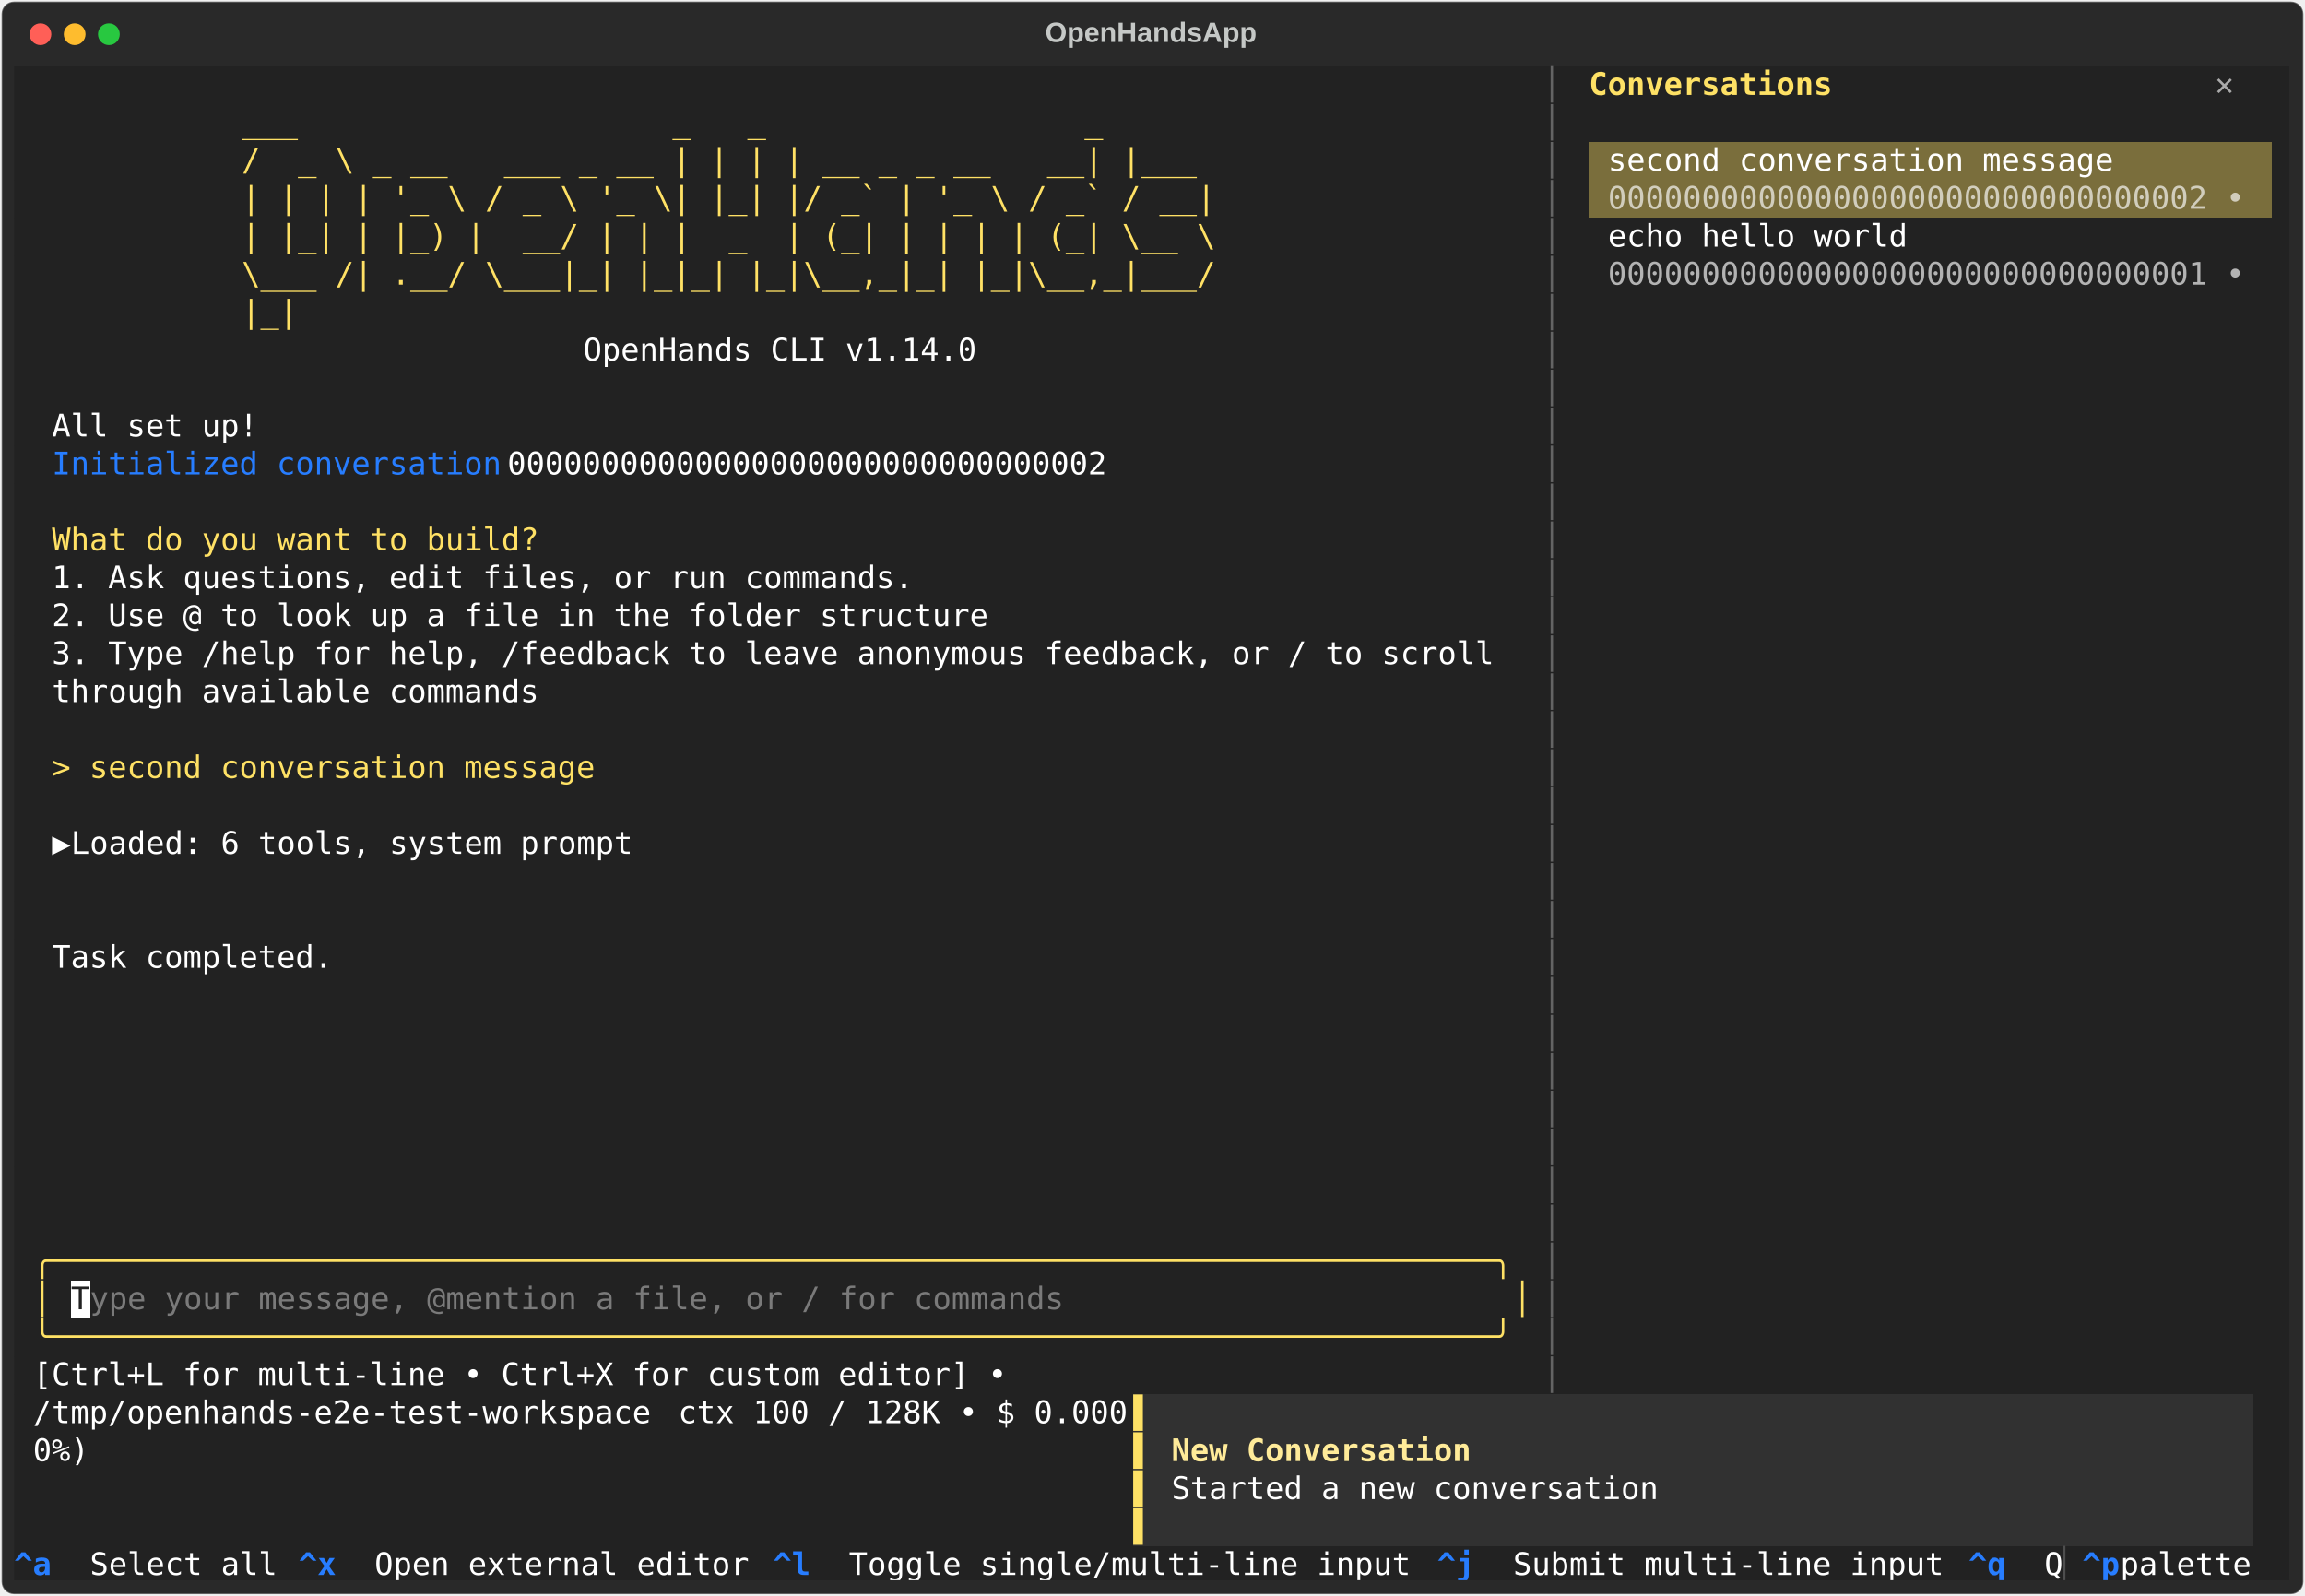
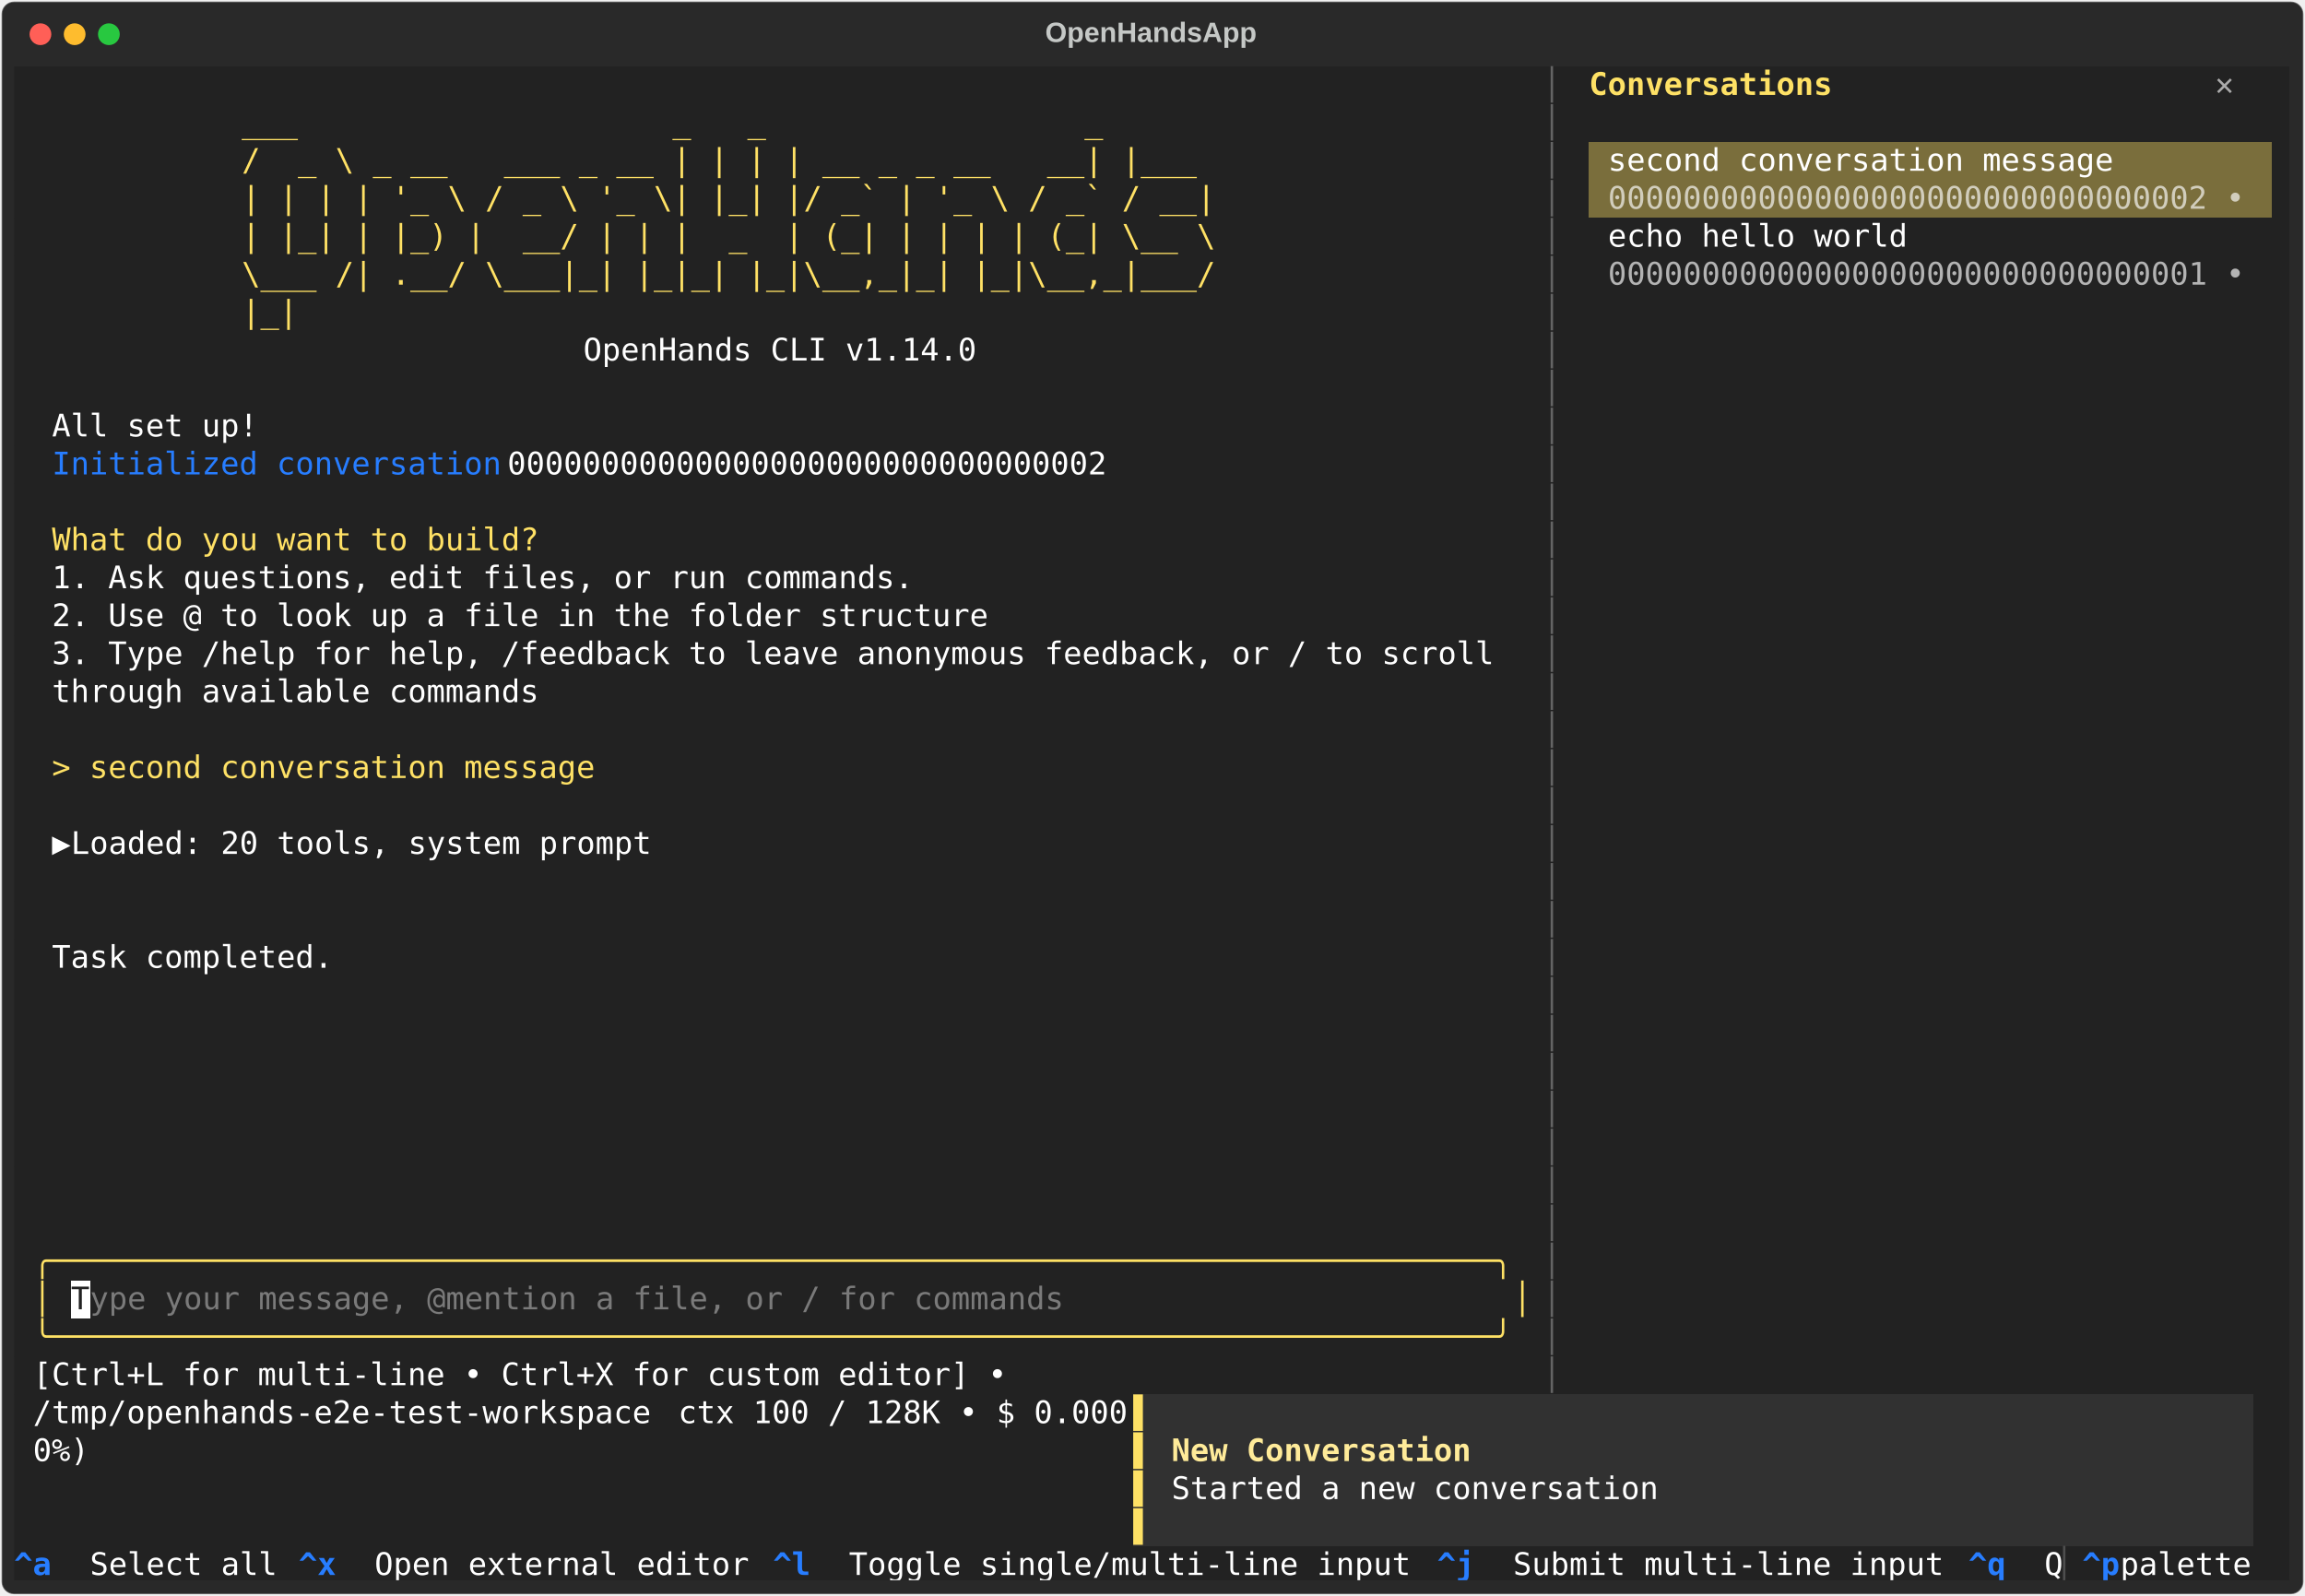
<svg xmlns="http://www.w3.org/2000/svg" class="rich-terminal" viewBox="0 0 1482 1026.0">
  <style>

    @font-face {
        font-family: "Fira Code";
        src: local("FiraCode-Regular"),
                url("https://cdnjs.cloudflare.com/ajax/libs/firacode/6.2.0/woff2/FiraCode-Regular.woff2") format("woff2"),
                url("https://cdnjs.cloudflare.com/ajax/libs/firacode/6.2.0/woff/FiraCode-Regular.woff") format("woff");
        font-style: normal;
        font-weight: 400;
    }
    @font-face {
        font-family: "Fira Code";
        src: local("FiraCode-Bold"),
                url("https://cdnjs.cloudflare.com/ajax/libs/firacode/6.2.0/woff2/FiraCode-Bold.woff2") format("woff2"),
                url("https://cdnjs.cloudflare.com/ajax/libs/firacode/6.2.0/woff/FiraCode-Bold.woff") format("woff");
        font-style: bold;
        font-weight: 700;
    }

    .terminal-matrix {
        font-family: Fira Code, monospace;
        font-size: 20px;
        line-height: 24.4px;
        font-variant-east-asian: full-width;
    }

    .terminal-title {
        font-size: 18px;
        font-weight: bold;
        font-family: arial;
    }

    .terminal-r1 { fill: #c5c8c6 }
.terminal-r2 { fill: #646464 }
.terminal-r3 { fill: #fee165;font-weight: bold }
.terminal-r4 { fill: #aaaaaa;font-weight: bold }
.terminal-r5 { fill: #ffe165 }
.terminal-r6 { fill: #ffffff }
.terminal-r7 { fill: #d1cdbc }
.terminal-r8 { fill: #b3b3b3 }
.terminal-r9 { fill: #277dff }
.terminal-r10 { fill: #fee165 }
.terminal-r11 { fill: #222222 }
.terminal-r12 { fill: #7a7a7a }
.terminal-r13 { fill: #ffeb99;font-weight: bold }
.terminal-r14 { fill: #277dff;font-weight: bold }
.terminal-r15 { fill: #4e4e4e }
    </style>
  <defs>
    <clipPath id="terminal-clip-terminal">
      <rect x="0" y="0" width="1463.0" height="975.0" />
    </clipPath>
    <clipPath id="terminal-line-0">
      <rect x="0" y="1.5" width="1464" height="24.65" />
    </clipPath>
    <clipPath id="terminal-line-1">
      <rect x="0" y="25.9" width="1464" height="24.65" />
    </clipPath>
    <clipPath id="terminal-line-2">
      <rect x="0" y="50.3" width="1464" height="24.65" />
    </clipPath>
    <clipPath id="terminal-line-3">
      <rect x="0" y="74.7" width="1464" height="24.65" />
    </clipPath>
    <clipPath id="terminal-line-4">
      <rect x="0" y="99.1" width="1464" height="24.65" />
    </clipPath>
    <clipPath id="terminal-line-5">
      <rect x="0" y="123.5" width="1464" height="24.65" />
    </clipPath>
    <clipPath id="terminal-line-6">
      <rect x="0" y="147.9" width="1464" height="24.65" />
    </clipPath>
    <clipPath id="terminal-line-7">
      <rect x="0" y="172.3" width="1464" height="24.65" />
    </clipPath>
    <clipPath id="terminal-line-8">
      <rect x="0" y="196.7" width="1464" height="24.65" />
    </clipPath>
    <clipPath id="terminal-line-9">
      <rect x="0" y="221.1" width="1464" height="24.65" />
    </clipPath>
    <clipPath id="terminal-line-10">
      <rect x="0" y="245.5" width="1464" height="24.65" />
    </clipPath>
    <clipPath id="terminal-line-11">
      <rect x="0" y="269.9" width="1464" height="24.65" />
    </clipPath>
    <clipPath id="terminal-line-12">
      <rect x="0" y="294.3" width="1464" height="24.65" />
    </clipPath>
    <clipPath id="terminal-line-13">
      <rect x="0" y="318.7" width="1464" height="24.65" />
    </clipPath>
    <clipPath id="terminal-line-14">
      <rect x="0" y="343.1" width="1464" height="24.65" />
    </clipPath>
    <clipPath id="terminal-line-15">
      <rect x="0" y="367.5" width="1464" height="24.65" />
    </clipPath>
    <clipPath id="terminal-line-16">
      <rect x="0" y="391.9" width="1464" height="24.65" />
    </clipPath>
    <clipPath id="terminal-line-17">
      <rect x="0" y="416.3" width="1464" height="24.65" />
    </clipPath>
    <clipPath id="terminal-line-18">
      <rect x="0" y="440.7" width="1464" height="24.65" />
    </clipPath>
    <clipPath id="terminal-line-19">
      <rect x="0" y="465.1" width="1464" height="24.65" />
    </clipPath>
    <clipPath id="terminal-line-20">
      <rect x="0" y="489.5" width="1464" height="24.65" />
    </clipPath>
    <clipPath id="terminal-line-21">
      <rect x="0" y="513.9" width="1464" height="24.65" />
    </clipPath>
    <clipPath id="terminal-line-22">
      <rect x="0" y="538.3" width="1464" height="24.65" />
    </clipPath>
    <clipPath id="terminal-line-23">
      <rect x="0" y="562.7" width="1464" height="24.65" />
    </clipPath>
    <clipPath id="terminal-line-24">
      <rect x="0" y="587.1" width="1464" height="24.65" />
    </clipPath>
    <clipPath id="terminal-line-25">
      <rect x="0" y="611.5" width="1464" height="24.65" />
    </clipPath>
    <clipPath id="terminal-line-26">
      <rect x="0" y="635.9" width="1464" height="24.65" />
    </clipPath>
    <clipPath id="terminal-line-27">
      <rect x="0" y="660.3" width="1464" height="24.65" />
    </clipPath>
    <clipPath id="terminal-line-28">
      <rect x="0" y="684.7" width="1464" height="24.65" />
    </clipPath>
    <clipPath id="terminal-line-29">
      <rect x="0" y="709.1" width="1464" height="24.65" />
    </clipPath>
    <clipPath id="terminal-line-30">
      <rect x="0" y="733.5" width="1464" height="24.65" />
    </clipPath>
    <clipPath id="terminal-line-31">
      <rect x="0" y="757.9" width="1464" height="24.65" />
    </clipPath>
    <clipPath id="terminal-line-32">
      <rect x="0" y="782.3" width="1464" height="24.65" />
    </clipPath>
    <clipPath id="terminal-line-33">
      <rect x="0" y="806.7" width="1464" height="24.65" />
    </clipPath>
    <clipPath id="terminal-line-34">
      <rect x="0" y="831.1" width="1464" height="24.65" />
    </clipPath>
    <clipPath id="terminal-line-35">
      <rect x="0" y="855.5" width="1464" height="24.65" />
    </clipPath>
    <clipPath id="terminal-line-36">
      <rect x="0" y="879.9" width="1464" height="24.65" />
    </clipPath>
    <clipPath id="terminal-line-37">
      <rect x="0" y="904.3" width="1464" height="24.65" />
    </clipPath>
    <clipPath id="terminal-line-38">
      <rect x="0" y="928.7" width="1464" height="24.65" />
    </clipPath>
  </defs>
  <rect fill="#292929" stroke="rgba(255,255,255,0.35)" stroke-width="1" x="1" y="1" width="1480" height="1024" rx="8" />
  <text class="terminal-title" fill="#c5c8c6" text-anchor="middle" x="740" y="27">OpenHandsApp</text>
  <g transform="translate(26,22)">
    <circle cx="0" cy="0" r="7" fill="#ff5f57" />
    <circle cx="22" cy="0" r="7" fill="#febc2e" />
    <circle cx="44" cy="0" r="7" fill="#28c840" />
  </g>
  <g transform="translate(9, 41)" clip-path="url(#terminal-clip-terminal)">
    <rect fill="#222222" x="0" y="1.5" width="988.2" height="24.65" shape-rendering="crispEdges" />
    <rect fill="#222222" x="988.2" y="1.5" width="12.2" height="24.65" shape-rendering="crispEdges" />
    <rect fill="#222222" x="1000.4" y="1.5" width="12.2" height="24.65" shape-rendering="crispEdges" />
    <rect fill="#222222" x="1012.6" y="1.5" width="158.6" height="24.65" shape-rendering="crispEdges" />
    <rect fill="#222222" x="1171.2" y="1.5" width="244" height="24.65" shape-rendering="crispEdges" />
    <rect fill="#222222" x="1415.2" y="1.5" width="36.6" height="24.65" shape-rendering="crispEdges" />
    <rect fill="#222222" x="1451.8" y="1.5" width="12.2" height="24.65" shape-rendering="crispEdges" />
    <rect fill="#222222" x="0" y="25.9" width="146.4" height="24.65" shape-rendering="crispEdges" />
    <rect fill="#222222" x="146.4" y="25.9" width="695.4" height="24.65" shape-rendering="crispEdges" />
    <rect fill="#222222" x="841.8" y="25.9" width="146.4" height="24.65" shape-rendering="crispEdges" />
    <rect fill="#222222" x="988.2" y="25.9" width="12.2" height="24.65" shape-rendering="crispEdges" />
    <rect fill="#222222" x="1000.4" y="25.9" width="463.6" height="24.65" shape-rendering="crispEdges" />
    <rect fill="#222222" x="0" y="50.3" width="146.4" height="24.65" shape-rendering="crispEdges" />
    <rect fill="#222222" x="146.4" y="50.3" width="695.4" height="24.65" shape-rendering="crispEdges" />
    <rect fill="#222222" x="841.8" y="50.3" width="146.4" height="24.65" shape-rendering="crispEdges" />
    <rect fill="#222222" x="988.2" y="50.3" width="12.2" height="24.65" shape-rendering="crispEdges" />
    <rect fill="#222222" x="1000.4" y="50.3" width="12.2" height="24.65" shape-rendering="crispEdges" />
    <rect fill="#7a6e3c" x="1012.6" y="50.3" width="12.2" height="24.65" shape-rendering="crispEdges" />
    <rect fill="#7a6e3c" x="1024.8" y="50.3" width="329.4" height="24.65" shape-rendering="crispEdges" />
    <rect fill="#7a6e3c" x="1354.2" y="50.3" width="97.6" height="24.65" shape-rendering="crispEdges" />
    <rect fill="#222222" x="1451.8" y="50.3" width="12.2" height="24.65" shape-rendering="crispEdges" />
    <rect fill="#222222" x="0" y="74.7" width="146.4" height="24.65" shape-rendering="crispEdges" />
    <rect fill="#222222" x="146.4" y="74.7" width="695.4" height="24.65" shape-rendering="crispEdges" />
    <rect fill="#222222" x="841.8" y="74.7" width="146.4" height="24.65" shape-rendering="crispEdges" />
    <rect fill="#222222" x="988.2" y="74.7" width="12.2" height="24.65" shape-rendering="crispEdges" />
    <rect fill="#222222" x="1000.4" y="74.7" width="12.2" height="24.65" shape-rendering="crispEdges" />
    <rect fill="#7a6e3c" x="1012.6" y="74.7" width="12.2" height="24.65" shape-rendering="crispEdges" />
    <rect fill="#7a6e3c" x="1024.8" y="74.7" width="414.8" height="24.65" shape-rendering="crispEdges" />
    <rect fill="#7a6e3c" x="1439.6" y="74.7" width="12.2" height="24.65" shape-rendering="crispEdges" />
    <rect fill="#222222" x="1451.8" y="74.7" width="12.2" height="24.65" shape-rendering="crispEdges" />
    <rect fill="#222222" x="0" y="99.1" width="146.4" height="24.65" shape-rendering="crispEdges" />
    <rect fill="#222222" x="146.4" y="99.1" width="695.4" height="24.65" shape-rendering="crispEdges" />
    <rect fill="#222222" x="841.8" y="99.1" width="146.4" height="24.65" shape-rendering="crispEdges" />
    <rect fill="#222222" x="988.2" y="99.1" width="12.2" height="24.65" shape-rendering="crispEdges" />
    <rect fill="#222222" x="1000.4" y="99.1" width="24.4" height="24.65" shape-rendering="crispEdges" />
    <rect fill="#222222" x="1024.8" y="99.1" width="195.2" height="24.65" shape-rendering="crispEdges" />
    <rect fill="#222222" x="1220" y="99.1" width="244" height="24.65" shape-rendering="crispEdges" />
    <rect fill="#222222" x="0" y="123.5" width="146.4" height="24.65" shape-rendering="crispEdges" />
    <rect fill="#222222" x="146.4" y="123.5" width="695.4" height="24.65" shape-rendering="crispEdges" />
    <rect fill="#222222" x="841.8" y="123.5" width="146.4" height="24.65" shape-rendering="crispEdges" />
    <rect fill="#222222" x="988.2" y="123.5" width="12.2" height="24.65" shape-rendering="crispEdges" />
    <rect fill="#222222" x="1000.4" y="123.5" width="24.4" height="24.65" shape-rendering="crispEdges" />
    <rect fill="#222222" x="1024.8" y="123.5" width="414.8" height="24.65" shape-rendering="crispEdges" />
    <rect fill="#222222" x="1439.6" y="123.5" width="24.4" height="24.65" shape-rendering="crispEdges" />
    <rect fill="#222222" x="0" y="147.9" width="146.4" height="24.65" shape-rendering="crispEdges" />
    <rect fill="#222222" x="146.4" y="147.9" width="695.4" height="24.65" shape-rendering="crispEdges" />
    <rect fill="#222222" x="841.8" y="147.9" width="146.4" height="24.65" shape-rendering="crispEdges" />
    <rect fill="#222222" x="988.2" y="147.9" width="12.2" height="24.65" shape-rendering="crispEdges" />
    <rect fill="#222222" x="1000.4" y="147.9" width="463.6" height="24.65" shape-rendering="crispEdges" />
    <rect fill="#222222" x="0" y="172.3" width="366" height="24.65" shape-rendering="crispEdges" />
    <rect fill="#222222" x="366" y="172.3" width="256.2" height="24.65" shape-rendering="crispEdges" />
    <rect fill="#222222" x="622.2" y="172.3" width="366" height="24.65" shape-rendering="crispEdges" />
    <rect fill="#222222" x="988.2" y="172.3" width="12.2" height="24.65" shape-rendering="crispEdges" />
    <rect fill="#222222" x="1000.4" y="172.3" width="463.6" height="24.65" shape-rendering="crispEdges" />
    <rect fill="#222222" x="0" y="196.7" width="988.2" height="24.65" shape-rendering="crispEdges" />
    <rect fill="#222222" x="988.2" y="196.7" width="12.2" height="24.65" shape-rendering="crispEdges" />
    <rect fill="#222222" x="1000.4" y="196.7" width="463.6" height="24.65" shape-rendering="crispEdges" />
    <rect fill="#222222" x="0" y="221.1" width="24.4" height="24.65" shape-rendering="crispEdges" />
    <rect fill="#222222" x="24.4" y="221.1" width="134.2" height="24.65" shape-rendering="crispEdges" />
    <rect fill="#222222" x="158.6" y="221.1" width="829.6" height="24.65" shape-rendering="crispEdges" />
    <rect fill="#222222" x="988.2" y="221.1" width="12.2" height="24.65" shape-rendering="crispEdges" />
    <rect fill="#222222" x="1000.4" y="221.1" width="463.6" height="24.65" shape-rendering="crispEdges" />
    <rect fill="#222222" x="0" y="245.5" width="24.4" height="24.65" shape-rendering="crispEdges" />
    <rect fill="#222222" x="24.4" y="245.5" width="292.8" height="24.65" shape-rendering="crispEdges" />
    <rect fill="#222222" x="317.2" y="245.5" width="402.6" height="24.65" shape-rendering="crispEdges" />
    <rect fill="#222222" x="719.8" y="245.5" width="268.4" height="24.65" shape-rendering="crispEdges" />
    <rect fill="#222222" x="988.2" y="245.5" width="12.2" height="24.65" shape-rendering="crispEdges" />
    <rect fill="#222222" x="1000.4" y="245.5" width="463.6" height="24.65" shape-rendering="crispEdges" />
    <rect fill="#222222" x="0" y="269.9" width="988.2" height="24.65" shape-rendering="crispEdges" />
    <rect fill="#222222" x="988.2" y="269.9" width="12.2" height="24.65" shape-rendering="crispEdges" />
    <rect fill="#222222" x="1000.4" y="269.9" width="463.6" height="24.65" shape-rendering="crispEdges" />
    <rect fill="#222222" x="0" y="294.3" width="24.4" height="24.65" shape-rendering="crispEdges" />
    <rect fill="#222222" x="24.4" y="294.3" width="317.2" height="24.65" shape-rendering="crispEdges" />
    <rect fill="#222222" x="341.6" y="294.3" width="646.6" height="24.65" shape-rendering="crispEdges" />
    <rect fill="#222222" x="988.2" y="294.3" width="12.2" height="24.65" shape-rendering="crispEdges" />
    <rect fill="#222222" x="1000.4" y="294.3" width="463.6" height="24.65" shape-rendering="crispEdges" />
    <rect fill="#222222" x="0" y="318.7" width="24.4" height="24.65" shape-rendering="crispEdges" />
    <rect fill="#222222" x="24.4" y="318.7" width="561.2" height="24.65" shape-rendering="crispEdges" />
    <rect fill="#222222" x="585.6" y="318.7" width="402.6" height="24.65" shape-rendering="crispEdges" />
    <rect fill="#222222" x="988.2" y="318.7" width="12.2" height="24.65" shape-rendering="crispEdges" />
    <rect fill="#222222" x="1000.4" y="318.7" width="463.6" height="24.65" shape-rendering="crispEdges" />
    <rect fill="#222222" x="0" y="343.1" width="24.4" height="24.65" shape-rendering="crispEdges" />
    <rect fill="#222222" x="24.4" y="343.1" width="610" height="24.65" shape-rendering="crispEdges" />
    <rect fill="#222222" x="634.4" y="343.1" width="353.8" height="24.65" shape-rendering="crispEdges" />
    <rect fill="#222222" x="988.2" y="343.1" width="12.2" height="24.65" shape-rendering="crispEdges" />
    <rect fill="#222222" x="1000.4" y="343.1" width="463.6" height="24.65" shape-rendering="crispEdges" />
    <rect fill="#222222" x="0" y="367.5" width="24.4" height="24.65" shape-rendering="crispEdges" />
    <rect fill="#222222" x="24.4" y="367.5" width="939.4" height="24.65" shape-rendering="crispEdges" />
    <rect fill="#222222" x="963.8" y="367.5" width="24.4" height="24.65" shape-rendering="crispEdges" />
    <rect fill="#222222" x="988.2" y="367.5" width="12.2" height="24.65" shape-rendering="crispEdges" />
    <rect fill="#222222" x="1000.4" y="367.5" width="463.6" height="24.65" shape-rendering="crispEdges" />
    <rect fill="#222222" x="0" y="391.9" width="24.4" height="24.65" shape-rendering="crispEdges" />
    <rect fill="#222222" x="24.4" y="391.9" width="317.2" height="24.65" shape-rendering="crispEdges" />
    <rect fill="#222222" x="341.6" y="391.9" width="646.6" height="24.65" shape-rendering="crispEdges" />
    <rect fill="#222222" x="988.2" y="391.9" width="12.2" height="24.65" shape-rendering="crispEdges" />
    <rect fill="#222222" x="1000.4" y="391.9" width="463.6" height="24.65" shape-rendering="crispEdges" />
    <rect fill="#222222" x="0" y="416.3" width="988.2" height="24.65" shape-rendering="crispEdges" />
    <rect fill="#222222" x="988.2" y="416.3" width="12.2" height="24.65" shape-rendering="crispEdges" />
    <rect fill="#222222" x="1000.4" y="416.3" width="463.6" height="24.65" shape-rendering="crispEdges" />
    <rect fill="#222222" x="0" y="440.7" width="24.4" height="24.65" shape-rendering="crispEdges" />
    <rect fill="#222222" x="24.4" y="440.7" width="353.8" height="24.65" shape-rendering="crispEdges" />
    <rect fill="#222222" x="378.2" y="440.7" width="610" height="24.65" shape-rendering="crispEdges" />
    <rect fill="#222222" x="988.2" y="440.7" width="12.2" height="24.65" shape-rendering="crispEdges" />
    <rect fill="#222222" x="1000.4" y="440.7" width="463.6" height="24.65" shape-rendering="crispEdges" />
    <rect fill="#222222" x="0" y="465.1" width="988.2" height="24.65" shape-rendering="crispEdges" />
    <rect fill="#222222" x="988.2" y="465.1" width="12.2" height="24.65" shape-rendering="crispEdges" />
    <rect fill="#222222" x="1000.4" y="465.1" width="463.6" height="24.65" shape-rendering="crispEdges" />
    <rect fill="#222222" x="0" y="489.5" width="24.4" height="24.65" shape-rendering="crispEdges" />
    <rect fill="#222222" x="24.4" y="489.5" width="12.2" height="24.65" shape-rendering="crispEdges" />
-     <rect fill="#222222" x="36.6" y="489.5" width="378.2" height="24.65" shape-rendering="crispEdges" />
-     <rect fill="#222222" x="414.8" y="489.5" width="573.4" height="24.65" shape-rendering="crispEdges" />
+     <rect fill="#222222" x="36.6" y="489.5" width="390.4" height="24.65" shape-rendering="crispEdges" />
+     <rect fill="#222222" x="427" y="489.5" width="561.2" height="24.65" shape-rendering="crispEdges" />
    <rect fill="#222222" x="988.2" y="489.5" width="12.2" height="24.65" shape-rendering="crispEdges" />
    <rect fill="#222222" x="1000.4" y="489.5" width="463.6" height="24.65" shape-rendering="crispEdges" />
    <rect fill="#222222" x="0" y="513.9" width="988.2" height="24.65" shape-rendering="crispEdges" />
    <rect fill="#222222" x="988.2" y="513.9" width="12.2" height="24.65" shape-rendering="crispEdges" />
    <rect fill="#222222" x="1000.4" y="513.9" width="463.6" height="24.65" shape-rendering="crispEdges" />
    <rect fill="#222222" x="0" y="538.3" width="988.2" height="24.65" shape-rendering="crispEdges" />
    <rect fill="#222222" x="988.2" y="538.3" width="12.2" height="24.65" shape-rendering="crispEdges" />
    <rect fill="#222222" x="1000.4" y="538.3" width="463.6" height="24.65" shape-rendering="crispEdges" />
    <rect fill="#222222" x="0" y="562.7" width="24.4" height="24.65" shape-rendering="crispEdges" />
    <rect fill="#222222" x="24.4" y="562.7" width="183" height="24.65" shape-rendering="crispEdges" />
    <rect fill="#222222" x="207.4" y="562.7" width="780.8" height="24.65" shape-rendering="crispEdges" />
    <rect fill="#222222" x="988.2" y="562.7" width="12.2" height="24.65" shape-rendering="crispEdges" />
    <rect fill="#222222" x="1000.4" y="562.7" width="463.6" height="24.65" shape-rendering="crispEdges" />
    <rect fill="#222222" x="0" y="587.1" width="988.2" height="24.65" shape-rendering="crispEdges" />
    <rect fill="#222222" x="988.2" y="587.1" width="12.2" height="24.65" shape-rendering="crispEdges" />
    <rect fill="#222222" x="1000.4" y="587.1" width="463.6" height="24.65" shape-rendering="crispEdges" />
    <rect fill="#222222" x="0" y="611.5" width="988.2" height="24.65" shape-rendering="crispEdges" />
    <rect fill="#222222" x="988.2" y="611.5" width="12.2" height="24.65" shape-rendering="crispEdges" />
    <rect fill="#222222" x="1000.4" y="611.5" width="463.6" height="24.65" shape-rendering="crispEdges" />
    <rect fill="#222222" x="0" y="635.9" width="988.2" height="24.65" shape-rendering="crispEdges" />
    <rect fill="#222222" x="988.2" y="635.9" width="12.2" height="24.65" shape-rendering="crispEdges" />
    <rect fill="#222222" x="1000.4" y="635.9" width="463.6" height="24.65" shape-rendering="crispEdges" />
    <rect fill="#222222" x="0" y="660.3" width="988.2" height="24.65" shape-rendering="crispEdges" />
    <rect fill="#222222" x="988.2" y="660.3" width="12.2" height="24.65" shape-rendering="crispEdges" />
    <rect fill="#222222" x="1000.4" y="660.3" width="463.6" height="24.65" shape-rendering="crispEdges" />
    <rect fill="#222222" x="0" y="684.7" width="988.2" height="24.65" shape-rendering="crispEdges" />
    <rect fill="#222222" x="988.2" y="684.7" width="12.2" height="24.65" shape-rendering="crispEdges" />
    <rect fill="#222222" x="1000.4" y="684.7" width="463.6" height="24.65" shape-rendering="crispEdges" />
    <rect fill="#222222" x="0" y="709.1" width="988.2" height="24.65" shape-rendering="crispEdges" />
    <rect fill="#222222" x="988.2" y="709.1" width="12.2" height="24.65" shape-rendering="crispEdges" />
    <rect fill="#222222" x="1000.4" y="709.1" width="463.6" height="24.65" shape-rendering="crispEdges" />
    <rect fill="#222222" x="0" y="733.5" width="12.2" height="24.65" shape-rendering="crispEdges" />
    <rect fill="#222222" x="12.2" y="733.5" width="12.2" height="24.65" shape-rendering="crispEdges" />
    <rect fill="#222222" x="24.4" y="733.5" width="963.8" height="24.65" shape-rendering="crispEdges" />
    <rect fill="#222222" x="988.2" y="733.5" width="12.2" height="24.65" shape-rendering="crispEdges" />
    <rect fill="#222222" x="1000.4" y="733.5" width="463.6" height="24.65" shape-rendering="crispEdges" />
    <rect fill="#222222" x="0" y="757.9" width="12.2" height="24.65" shape-rendering="crispEdges" />
    <rect fill="#222222" x="12.2" y="757.9" width="963.8" height="24.65" shape-rendering="crispEdges" />
    <rect fill="#222222" x="976" y="757.9" width="12.2" height="24.65" shape-rendering="crispEdges" />
    <rect fill="#222222" x="988.2" y="757.9" width="12.2" height="24.65" shape-rendering="crispEdges" />
    <rect fill="#222222" x="1000.4" y="757.9" width="463.6" height="24.65" shape-rendering="crispEdges" />
    <rect fill="#222222" x="0" y="782.3" width="12.2" height="24.65" shape-rendering="crispEdges" />
    <rect fill="#222222" x="12.2" y="782.3" width="12.2" height="24.65" shape-rendering="crispEdges" />
    <rect fill="#222222" x="24.4" y="782.3" width="12.2" height="24.65" shape-rendering="crispEdges" />
    <rect fill="#ffffff" x="36.6" y="782.3" width="12.2" height="24.65" shape-rendering="crispEdges" />
    <rect fill="#222222" x="48.8" y="782.3" width="634.4" height="24.65" shape-rendering="crispEdges" />
    <rect fill="#222222" x="683.2" y="782.3" width="280.6" height="24.65" shape-rendering="crispEdges" />
    <rect fill="#222222" x="963.8" y="782.3" width="12.2" height="24.65" shape-rendering="crispEdges" />
    <rect fill="#222222" x="976" y="782.3" width="12.2" height="24.65" shape-rendering="crispEdges" />
    <rect fill="#222222" x="988.2" y="782.3" width="12.2" height="24.65" shape-rendering="crispEdges" />
    <rect fill="#222222" x="1000.4" y="782.3" width="463.6" height="24.65" shape-rendering="crispEdges" />
    <rect fill="#222222" x="0" y="806.7" width="12.2" height="24.65" shape-rendering="crispEdges" />
    <rect fill="#222222" x="12.2" y="806.7" width="963.8" height="24.65" shape-rendering="crispEdges" />
    <rect fill="#222222" x="976" y="806.7" width="12.2" height="24.65" shape-rendering="crispEdges" />
    <rect fill="#222222" x="988.2" y="806.7" width="12.2" height="24.65" shape-rendering="crispEdges" />
    <rect fill="#222222" x="1000.4" y="806.7" width="463.6" height="24.65" shape-rendering="crispEdges" />
    <rect fill="#222222" x="0" y="831.1" width="12.2" height="24.65" shape-rendering="crispEdges" />
    <rect fill="#222222" x="12.2" y="831.1" width="634.4" height="24.65" shape-rendering="crispEdges" />
    <rect fill="#222222" x="646.6" y="831.1" width="341.6" height="24.65" shape-rendering="crispEdges" />
    <rect fill="#222222" x="988.2" y="831.1" width="12.2" height="24.65" shape-rendering="crispEdges" />
    <rect fill="#222222" x="1000.4" y="831.1" width="463.6" height="24.65" shape-rendering="crispEdges" />
    <rect fill="#222222" x="0" y="855.5" width="12.2" height="24.65" shape-rendering="crispEdges" />
    <rect fill="#222222" x="12.2" y="855.5" width="414.8" height="24.65" shape-rendering="crispEdges" />
    <rect fill="#222222" x="427" y="855.5" width="292.8" height="24.65" shape-rendering="crispEdges" />
    <rect fill="#313131" x="719.8" y="855.5" width="12.2" height="24.65" shape-rendering="crispEdges" />
    <rect fill="#313131" x="732" y="855.5" width="707.6" height="24.65" shape-rendering="crispEdges" />
    <rect fill="#222222" x="1439.6" y="855.5" width="24.4" height="24.65" shape-rendering="crispEdges" />
    <rect fill="#222222" x="0" y="879.9" width="12.2" height="24.65" shape-rendering="crispEdges" />
    <rect fill="#222222" x="12.2" y="879.9" width="36.6" height="24.65" shape-rendering="crispEdges" />
    <rect fill="#222222" x="48.8" y="879.9" width="671" height="24.65" shape-rendering="crispEdges" />
    <rect fill="#313131" x="719.8" y="879.9" width="12.2" height="24.65" shape-rendering="crispEdges" />
    <rect fill="#313131" x="732" y="879.9" width="12.2" height="24.65" shape-rendering="crispEdges" />
    <rect fill="#313131" x="744.2" y="879.9" width="195.2" height="24.65" shape-rendering="crispEdges" />
    <rect fill="#313131" x="939.4" y="879.9" width="500.2" height="24.65" shape-rendering="crispEdges" />
    <rect fill="#222222" x="1439.6" y="879.9" width="24.4" height="24.65" shape-rendering="crispEdges" />
    <rect fill="#222222" x="0" y="904.3" width="719.8" height="24.65" shape-rendering="crispEdges" />
    <rect fill="#313131" x="719.8" y="904.3" width="12.2" height="24.65" shape-rendering="crispEdges" />
    <rect fill="#313131" x="732" y="904.3" width="12.2" height="24.65" shape-rendering="crispEdges" />
    <rect fill="#313131" x="744.2" y="904.3" width="317.2" height="24.65" shape-rendering="crispEdges" />
    <rect fill="#313131" x="1061.4" y="904.3" width="378.2" height="24.65" shape-rendering="crispEdges" />
    <rect fill="#222222" x="1439.6" y="904.3" width="24.4" height="24.65" shape-rendering="crispEdges" />
    <rect fill="#222222" x="0" y="928.7" width="719.8" height="24.65" shape-rendering="crispEdges" />
    <rect fill="#313131" x="719.8" y="928.7" width="12.2" height="24.65" shape-rendering="crispEdges" />
    <rect fill="#313131" x="732" y="928.7" width="707.6" height="24.65" shape-rendering="crispEdges" />
    <rect fill="#222222" x="1439.6" y="928.7" width="24.4" height="24.65" shape-rendering="crispEdges" />
    <rect fill="#222222" x="0" y="953.1" width="48.8" height="24.65" shape-rendering="crispEdges" />
    <rect fill="#222222" x="48.8" y="953.1" width="134.2" height="24.65" shape-rendering="crispEdges" />
    <rect fill="#222222" x="183" y="953.1" width="48.8" height="24.65" shape-rendering="crispEdges" />
    <rect fill="#222222" x="231.8" y="953.1" width="256.2" height="24.65" shape-rendering="crispEdges" />
    <rect fill="#222222" x="488" y="953.1" width="48.8" height="24.65" shape-rendering="crispEdges" />
    <rect fill="#222222" x="536.8" y="953.1" width="378.2" height="24.65" shape-rendering="crispEdges" />
    <rect fill="#222222" x="915" y="953.1" width="48.8" height="24.65" shape-rendering="crispEdges" />
    <rect fill="#222222" x="963.8" y="953.1" width="292.8" height="24.65" shape-rendering="crispEdges" />
    <rect fill="#222222" x="1256.6" y="953.1" width="48.8" height="24.65" shape-rendering="crispEdges" />
    <rect fill="#222222" x="1305.4" y="953.1" width="12.2" height="24.65" shape-rendering="crispEdges" />
    <rect fill="#222222" x="1317.6" y="953.1" width="12.2" height="24.65" shape-rendering="crispEdges" />
    <rect fill="#222222" x="1329.8" y="953.1" width="24.4" height="24.65" shape-rendering="crispEdges" />
    <rect fill="#222222" x="1354.2" y="953.1" width="97.6" height="24.65" shape-rendering="crispEdges" />
    <rect fill="#222222" x="1451.8" y="953.1" width="12.2" height="24.65" shape-rendering="crispEdges" />
    <g class="terminal-matrix">
      <text class="terminal-r2" x="988.2" y="20" textLength="12.2" clip-path="url(#terminal-line-0)">▏</text>
      <text class="terminal-r3" x="1012.6" y="20" textLength="158.6" clip-path="url(#terminal-line-0)">Conversations</text>
      <text class="terminal-r4" x="1415.2" y="20" textLength="36.6" clip-path="url(#terminal-line-0)"> ✕ </text>
      <text class="terminal-r1" x="1464" y="20" textLength="12.2" clip-path="url(#terminal-line-0)">
</text>
      <text class="terminal-r5" x="146.4" y="44.4" textLength="695.4" clip-path="url(#terminal-line-1)">     ___                    _   _                 _      </text>
      <text class="terminal-r2" x="988.2" y="44.4" textLength="12.2" clip-path="url(#terminal-line-1)">▏</text>
      <text class="terminal-r1" x="1464" y="44.4" textLength="12.2" clip-path="url(#terminal-line-1)">
</text>
      <text class="terminal-r5" x="146.4" y="68.8" textLength="695.4" clip-path="url(#terminal-line-2)">    /  _ \ _ __   ___ _ __ | | | | __ _ _ __   __| |___  </text>
      <text class="terminal-r2" x="988.2" y="68.8" textLength="12.2" clip-path="url(#terminal-line-2)">▏</text>
      <text class="terminal-r6" x="1024.8" y="68.8" textLength="329.4" clip-path="url(#terminal-line-2)">second conversation message</text>
      <text class="terminal-r1" x="1464" y="68.8" textLength="12.2" clip-path="url(#terminal-line-2)">
</text>
      <text class="terminal-r5" x="146.4" y="93.2" textLength="695.4" clip-path="url(#terminal-line-3)">    | | | | '_ \ / _ \ '_ \| |_| |/ _` | '_ \ / _` / __| </text>
      <text class="terminal-r2" x="988.2" y="93.2" textLength="12.2" clip-path="url(#terminal-line-3)">▏</text>
      <text class="terminal-r7" x="1024.8" y="93.2" textLength="414.8" clip-path="url(#terminal-line-3)">00000000000000000000000000000002 •</text>
      <text class="terminal-r1" x="1464" y="93.2" textLength="12.2" clip-path="url(#terminal-line-3)">
</text>
      <text class="terminal-r5" x="146.4" y="117.6" textLength="695.4" clip-path="url(#terminal-line-4)">    | |_| | |_) |  __/ | | |  _  | (_| | | | | (_| \__ \ </text>
      <text class="terminal-r2" x="988.2" y="117.6" textLength="12.2" clip-path="url(#terminal-line-4)">▏</text>
      <text class="terminal-r6" x="1024.8" y="117.6" textLength="195.2" clip-path="url(#terminal-line-4)">echo hello world</text>
      <text class="terminal-r1" x="1464" y="117.6" textLength="12.2" clip-path="url(#terminal-line-4)">
</text>
      <text class="terminal-r5" x="146.4" y="142" textLength="695.4" clip-path="url(#terminal-line-5)">    \___ /| .__/ \___|_| |_|_| |_|\__,_|_| |_|\__,_|___/ </text>
      <text class="terminal-r2" x="988.2" y="142" textLength="12.2" clip-path="url(#terminal-line-5)">▏</text>
      <text class="terminal-r8" x="1024.8" y="142" textLength="414.8" clip-path="url(#terminal-line-5)">00000000000000000000000000000001 •</text>
      <text class="terminal-r1" x="1464" y="142" textLength="12.2" clip-path="url(#terminal-line-5)">
</text>
      <text class="terminal-r5" x="146.4" y="166.4" textLength="695.4" clip-path="url(#terminal-line-6)">          |_|                                            </text>
      <text class="terminal-r2" x="988.2" y="166.4" textLength="12.2" clip-path="url(#terminal-line-6)">▏</text>
      <text class="terminal-r1" x="1464" y="166.4" textLength="12.2" clip-path="url(#terminal-line-6)">
</text>
      <text class="terminal-r6" x="366" y="190.8" textLength="256.2" clip-path="url(#terminal-line-7)">OpenHands CLI v1.14.0</text>
      <text class="terminal-r2" x="988.2" y="190.8" textLength="12.2" clip-path="url(#terminal-line-7)">▏</text>
      <text class="terminal-r1" x="1464" y="190.8" textLength="12.2" clip-path="url(#terminal-line-7)">
</text>
      <text class="terminal-r2" x="988.2" y="215.2" textLength="12.2" clip-path="url(#terminal-line-8)">▏</text>
      <text class="terminal-r1" x="1464" y="215.2" textLength="12.2" clip-path="url(#terminal-line-8)">
</text>
      <text class="terminal-r6" x="24.4" y="239.6" textLength="134.2" clip-path="url(#terminal-line-9)">All set up!</text>
      <text class="terminal-r2" x="988.2" y="239.6" textLength="12.2" clip-path="url(#terminal-line-9)">▏</text>
      <text class="terminal-r1" x="1464" y="239.6" textLength="12.2" clip-path="url(#terminal-line-9)">
</text>
      <text class="terminal-r9" x="24.4" y="264" textLength="292.8" clip-path="url(#terminal-line-10)">Initialized conversation</text>
      <text class="terminal-r6" x="317.2" y="264" textLength="402.6" clip-path="url(#terminal-line-10)"> 00000000000000000000000000000002</text>
      <text class="terminal-r2" x="988.2" y="264" textLength="12.2" clip-path="url(#terminal-line-10)">▏</text>
      <text class="terminal-r1" x="1464" y="264" textLength="12.2" clip-path="url(#terminal-line-10)">
</text>
      <text class="terminal-r2" x="988.2" y="288.4" textLength="12.2" clip-path="url(#terminal-line-11)">▏</text>
      <text class="terminal-r1" x="1464" y="288.4" textLength="12.2" clip-path="url(#terminal-line-11)">
</text>
      <text class="terminal-r5" x="24.4" y="312.8" textLength="317.2" clip-path="url(#terminal-line-12)">What do you want to build?</text>
      <text class="terminal-r2" x="988.2" y="312.8" textLength="12.2" clip-path="url(#terminal-line-12)">▏</text>
      <text class="terminal-r1" x="1464" y="312.8" textLength="12.2" clip-path="url(#terminal-line-12)">
</text>
      <text class="terminal-r6" x="24.4" y="337.2" textLength="561.2" clip-path="url(#terminal-line-13)">1. Ask questions, edit files, or run commands.</text>
      <text class="terminal-r2" x="988.2" y="337.2" textLength="12.2" clip-path="url(#terminal-line-13)">▏</text>
      <text class="terminal-r1" x="1464" y="337.2" textLength="12.2" clip-path="url(#terminal-line-13)">
</text>
      <text class="terminal-r6" x="24.4" y="361.6" textLength="610" clip-path="url(#terminal-line-14)">2. Use @ to look up a file in the folder structure</text>
      <text class="terminal-r2" x="988.2" y="361.6" textLength="12.2" clip-path="url(#terminal-line-14)">▏</text>
      <text class="terminal-r1" x="1464" y="361.6" textLength="12.2" clip-path="url(#terminal-line-14)">
</text>
      <text class="terminal-r6" x="24.4" y="386" textLength="939.4" clip-path="url(#terminal-line-15)">3. Type /help for help, /feedback to leave anonymous feedback, or / to scroll</text>
      <text class="terminal-r2" x="988.2" y="386" textLength="12.2" clip-path="url(#terminal-line-15)">▏</text>
      <text class="terminal-r1" x="1464" y="386" textLength="12.2" clip-path="url(#terminal-line-15)">
</text>
      <text class="terminal-r6" x="24.4" y="410.4" textLength="317.2" clip-path="url(#terminal-line-16)">through available commands</text>
      <text class="terminal-r2" x="988.2" y="410.4" textLength="12.2" clip-path="url(#terminal-line-16)">▏</text>
      <text class="terminal-r1" x="1464" y="410.4" textLength="12.2" clip-path="url(#terminal-line-16)">
</text>
      <text class="terminal-r2" x="988.2" y="434.8" textLength="12.2" clip-path="url(#terminal-line-17)">▏</text>
      <text class="terminal-r1" x="1464" y="434.8" textLength="12.2" clip-path="url(#terminal-line-17)">
</text>
      <text class="terminal-r10" x="24.4" y="459.2" textLength="353.8" clip-path="url(#terminal-line-18)">&gt; second conversation message</text>
      <text class="terminal-r2" x="988.2" y="459.2" textLength="12.2" clip-path="url(#terminal-line-18)">▏</text>
      <text class="terminal-r1" x="1464" y="459.2" textLength="12.2" clip-path="url(#terminal-line-18)">
</text>
      <text class="terminal-r2" x="988.2" y="483.6" textLength="12.2" clip-path="url(#terminal-line-19)">▏</text>
      <text class="terminal-r1" x="1464" y="483.6" textLength="12.2" clip-path="url(#terminal-line-19)">
</text>
      <text class="terminal-r6" x="24.4" y="508" textLength="12.2" clip-path="url(#terminal-line-20)">▶</text>
-       <text class="terminal-r6" x="36.6" y="508" textLength="378.2" clip-path="url(#terminal-line-20)"> Loaded: 6 tools, system prompt</text>
+       <text class="terminal-r6" x="36.6" y="508" textLength="390.4" clip-path="url(#terminal-line-20)"> Loaded: 20 tools, system prompt</text>
      <text class="terminal-r2" x="988.2" y="508" textLength="12.2" clip-path="url(#terminal-line-20)">▏</text>
      <text class="terminal-r1" x="1464" y="508" textLength="12.2" clip-path="url(#terminal-line-20)">
</text>
      <text class="terminal-r2" x="988.2" y="532.4" textLength="12.2" clip-path="url(#terminal-line-21)">▏</text>
      <text class="terminal-r1" x="1464" y="532.4" textLength="12.2" clip-path="url(#terminal-line-21)">
</text>
      <text class="terminal-r2" x="988.2" y="556.8" textLength="12.2" clip-path="url(#terminal-line-22)">▏</text>
      <text class="terminal-r1" x="1464" y="556.8" textLength="12.2" clip-path="url(#terminal-line-22)">
</text>
      <text class="terminal-r6" x="24.4" y="581.2" textLength="183" clip-path="url(#terminal-line-23)">Task completed.</text>
      <text class="terminal-r2" x="988.2" y="581.2" textLength="12.2" clip-path="url(#terminal-line-23)">▏</text>
      <text class="terminal-r1" x="1464" y="581.2" textLength="12.2" clip-path="url(#terminal-line-23)">
</text>
      <text class="terminal-r2" x="988.2" y="605.6" textLength="12.2" clip-path="url(#terminal-line-24)">▏</text>
      <text class="terminal-r1" x="1464" y="605.6" textLength="12.2" clip-path="url(#terminal-line-24)">
</text>
      <text class="terminal-r2" x="988.2" y="630" textLength="12.2" clip-path="url(#terminal-line-25)">▏</text>
      <text class="terminal-r1" x="1464" y="630" textLength="12.2" clip-path="url(#terminal-line-25)">
</text>
      <text class="terminal-r2" x="988.2" y="654.4" textLength="12.2" clip-path="url(#terminal-line-26)">▏</text>
      <text class="terminal-r1" x="1464" y="654.4" textLength="12.2" clip-path="url(#terminal-line-26)">
</text>
      <text class="terminal-r2" x="988.2" y="678.8" textLength="12.2" clip-path="url(#terminal-line-27)">▏</text>
      <text class="terminal-r1" x="1464" y="678.8" textLength="12.2" clip-path="url(#terminal-line-27)">
</text>
      <text class="terminal-r2" x="988.2" y="703.2" textLength="12.2" clip-path="url(#terminal-line-28)">▏</text>
      <text class="terminal-r1" x="1464" y="703.2" textLength="12.2" clip-path="url(#terminal-line-28)">
</text>
      <text class="terminal-r2" x="988.2" y="727.6" textLength="12.2" clip-path="url(#terminal-line-29)">▏</text>
      <text class="terminal-r1" x="1464" y="727.6" textLength="12.2" clip-path="url(#terminal-line-29)">
</text>
      <text class="terminal-r2" x="988.2" y="752" textLength="12.2" clip-path="url(#terminal-line-30)">▏</text>
      <text class="terminal-r1" x="1464" y="752" textLength="12.2" clip-path="url(#terminal-line-30)">
</text>
      <text class="terminal-r10" x="12.2" y="776.4" textLength="963.8" clip-path="url(#terminal-line-31)">╭─────────────────────────────────────────────────────────────────────────────╮</text>
      <text class="terminal-r2" x="988.2" y="776.4" textLength="12.2" clip-path="url(#terminal-line-31)">▏</text>
      <text class="terminal-r1" x="1464" y="776.4" textLength="12.2" clip-path="url(#terminal-line-31)">
</text>
      <text class="terminal-r10" x="12.2" y="800.8" textLength="12.2" clip-path="url(#terminal-line-32)">│</text>
      <text class="terminal-r11" x="36.6" y="800.8" textLength="12.2" clip-path="url(#terminal-line-32)">T</text>
      <text class="terminal-r12" x="48.8" y="800.8" textLength="634.4" clip-path="url(#terminal-line-32)">ype your message, @mention a file, or / for commands</text>
      <text class="terminal-r10" x="963.8" y="800.8" textLength="12.2" clip-path="url(#terminal-line-32)">│</text>
      <text class="terminal-r2" x="988.2" y="800.8" textLength="12.2" clip-path="url(#terminal-line-32)">▏</text>
      <text class="terminal-r1" x="1464" y="800.8" textLength="12.2" clip-path="url(#terminal-line-32)">
</text>
      <text class="terminal-r10" x="12.2" y="825.2" textLength="963.8" clip-path="url(#terminal-line-33)">╰─────────────────────────────────────────────────────────────────────────────╯</text>
      <text class="terminal-r2" x="988.2" y="825.2" textLength="12.2" clip-path="url(#terminal-line-33)">▏</text>
      <text class="terminal-r1" x="1464" y="825.2" textLength="12.2" clip-path="url(#terminal-line-33)">
</text>
      <text class="terminal-r6" x="12.2" y="849.6" textLength="634.4" clip-path="url(#terminal-line-34)">[Ctrl+L for multi-line • Ctrl+X for custom editor] •</text>
      <text class="terminal-r2" x="988.2" y="849.6" textLength="12.2" clip-path="url(#terminal-line-34)">▏</text>
      <text class="terminal-r1" x="1464" y="849.6" textLength="12.2" clip-path="url(#terminal-line-34)">
</text>
      <text class="terminal-r6" x="12.2" y="874" textLength="414.8" clip-path="url(#terminal-line-35)">/tmp/openhands-e2e-test-workspace </text>
      <text class="terminal-r6" x="427" y="874" textLength="292.8" clip-path="url(#terminal-line-35)">ctx 100 / 128K • $ 0.000</text>
      <text class="terminal-r10" x="719.8" y="874" textLength="12.2" clip-path="url(#terminal-line-35)">▌</text>
      <text class="terminal-r1" x="1464" y="874" textLength="12.2" clip-path="url(#terminal-line-35)">
</text>
      <text class="terminal-r6" x="12.2" y="898.4" textLength="36.6" clip-path="url(#terminal-line-36)">0%)</text>
      <text class="terminal-r10" x="719.8" y="898.4" textLength="12.2" clip-path="url(#terminal-line-36)">▌</text>
      <text class="terminal-r13" x="744.2" y="898.4" textLength="195.2" clip-path="url(#terminal-line-36)">New Conversation</text>
      <text class="terminal-r1" x="1464" y="898.4" textLength="12.2" clip-path="url(#terminal-line-36)">
</text>
      <text class="terminal-r10" x="719.8" y="922.8" textLength="12.2" clip-path="url(#terminal-line-37)">▌</text>
      <text class="terminal-r6" x="744.2" y="922.8" textLength="317.2" clip-path="url(#terminal-line-37)">Started a new conversation</text>
      <text class="terminal-r1" x="1464" y="922.8" textLength="12.2" clip-path="url(#terminal-line-37)">
</text>
      <text class="terminal-r10" x="719.8" y="947.2" textLength="12.2" clip-path="url(#terminal-line-38)">▌</text>
      <text class="terminal-r1" x="1464" y="947.2" textLength="12.2" clip-path="url(#terminal-line-38)">
</text>
      <text class="terminal-r14" x="0" y="971.6" textLength="48.8" clip-path="url(#terminal-line-39)"> ^a </text>
      <text class="terminal-r6" x="48.8" y="971.6" textLength="134.2" clip-path="url(#terminal-line-39)">Select all </text>
      <text class="terminal-r14" x="183" y="971.6" textLength="48.8" clip-path="url(#terminal-line-39)"> ^x </text>
      <text class="terminal-r6" x="231.8" y="971.6" textLength="256.2" clip-path="url(#terminal-line-39)">Open external editor </text>
      <text class="terminal-r14" x="488" y="971.6" textLength="48.8" clip-path="url(#terminal-line-39)"> ^l </text>
      <text class="terminal-r6" x="536.8" y="971.6" textLength="378.2" clip-path="url(#terminal-line-39)">Toggle single/multi-line input </text>
      <text class="terminal-r14" x="915" y="971.6" textLength="48.8" clip-path="url(#terminal-line-39)"> ^j </text>
      <text class="terminal-r6" x="963.8" y="971.6" textLength="292.8" clip-path="url(#terminal-line-39)">Submit multi-line input </text>
      <text class="terminal-r14" x="1256.6" y="971.6" textLength="48.8" clip-path="url(#terminal-line-39)"> ^q </text>
      <text class="terminal-r6" x="1305.4" y="971.6" textLength="12.2" clip-path="url(#terminal-line-39)">Q</text>
      <text class="terminal-r15" x="1317.6" y="971.6" textLength="12.2" clip-path="url(#terminal-line-39)">▏</text>
      <text class="terminal-r14" x="1329.8" y="971.6" textLength="24.4" clip-path="url(#terminal-line-39)">^p</text>
      <text class="terminal-r6" x="1354.2" y="971.6" textLength="97.6" clip-path="url(#terminal-line-39)"> palette</text>
    </g>
  </g>
</svg>
